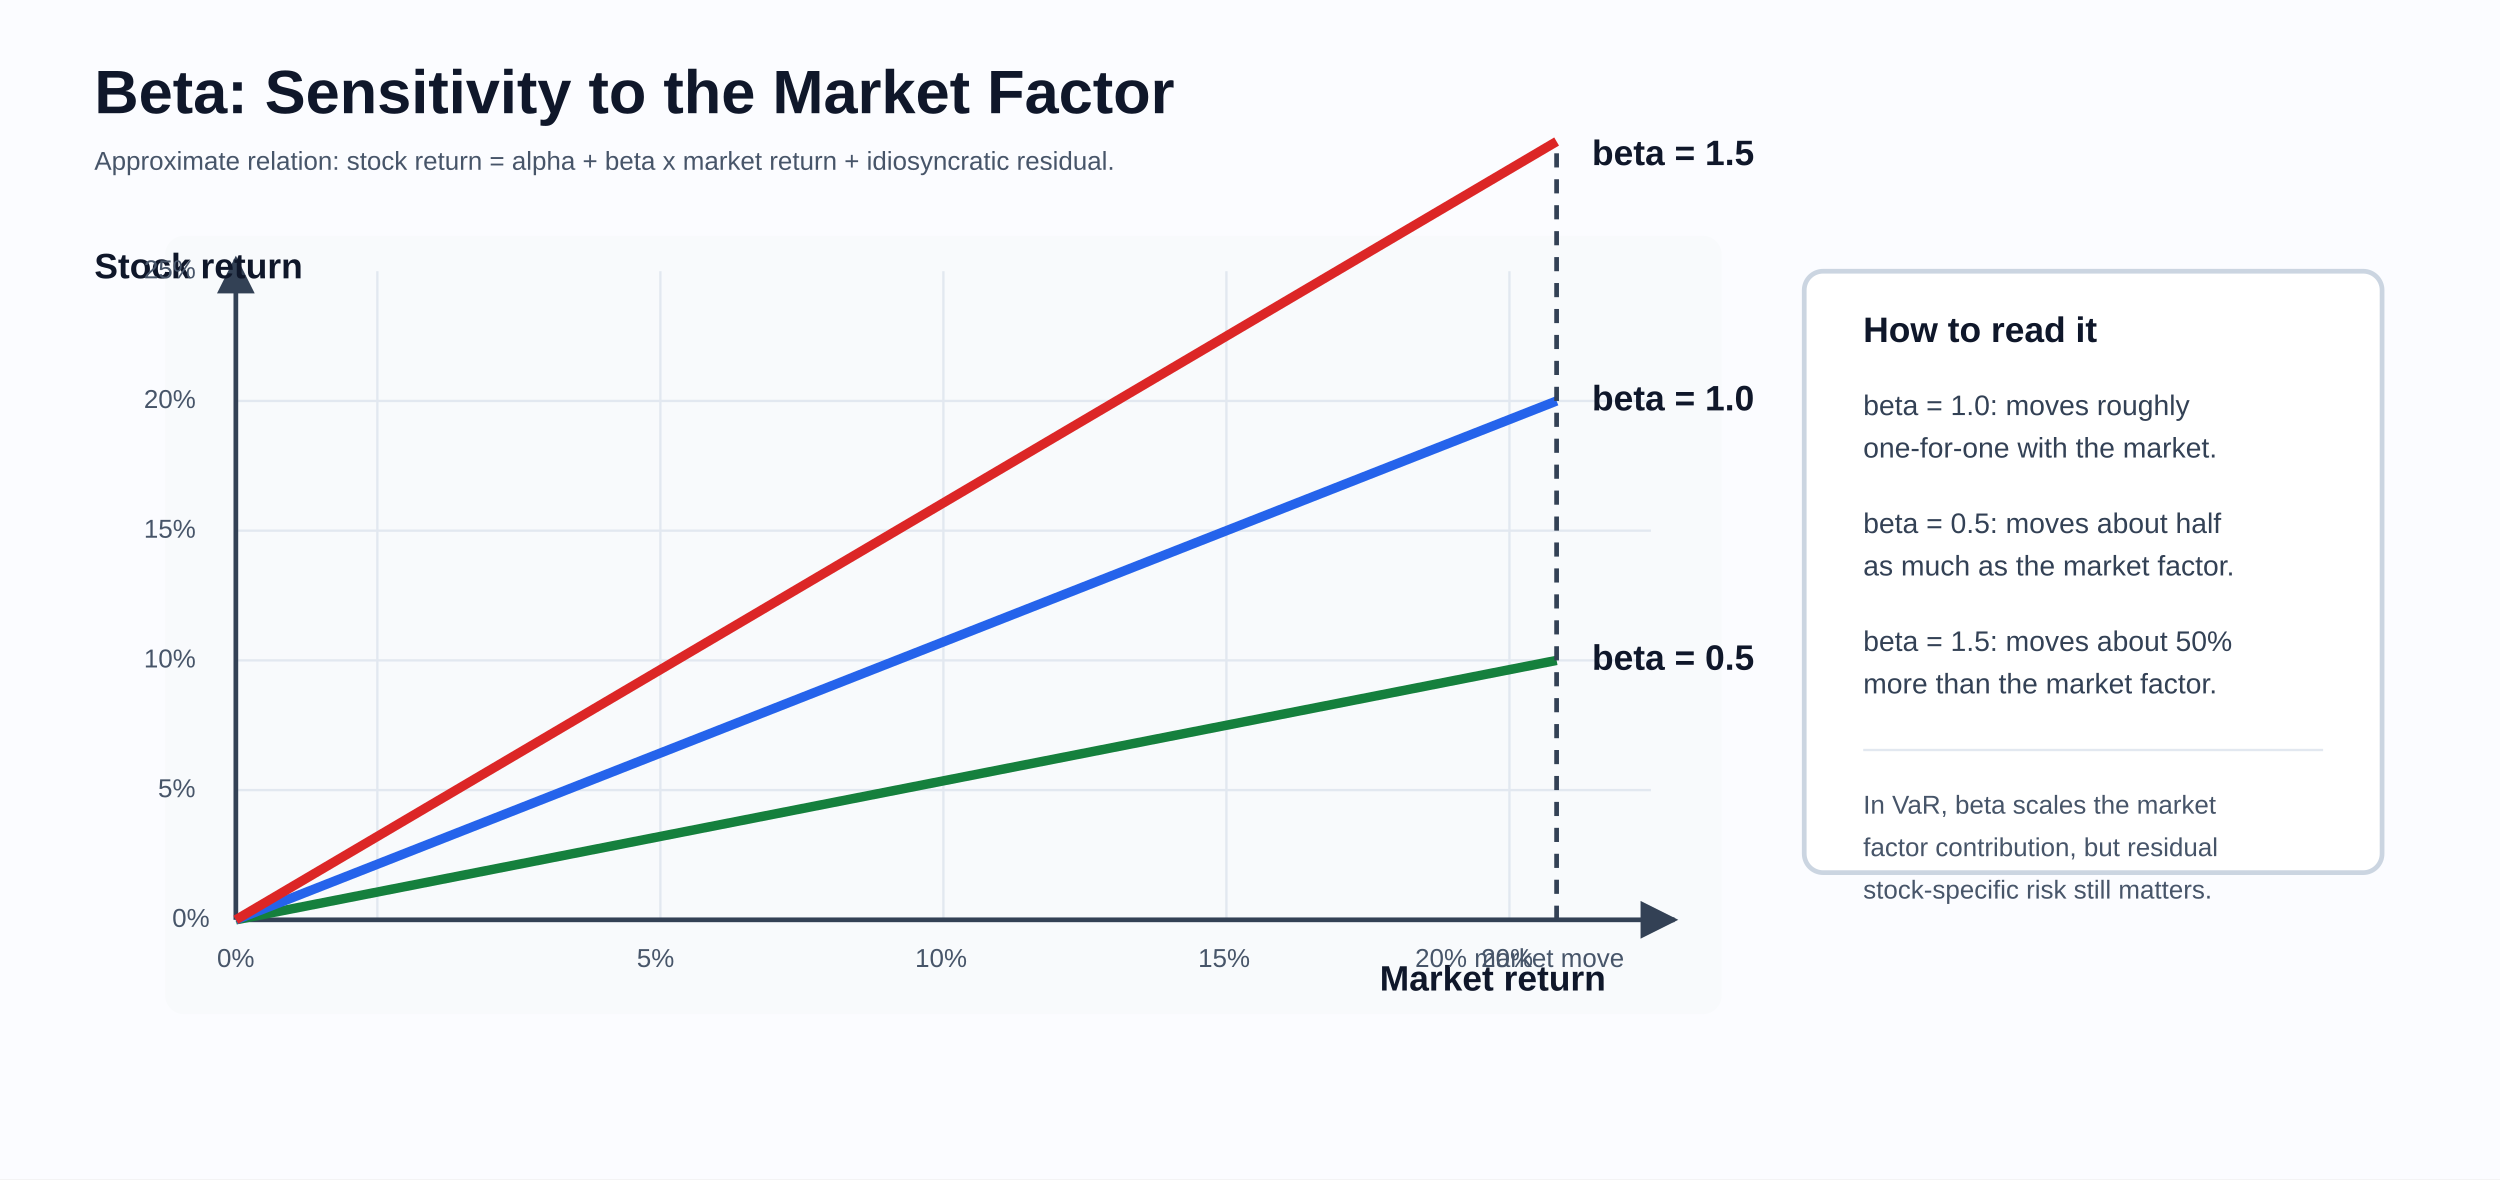
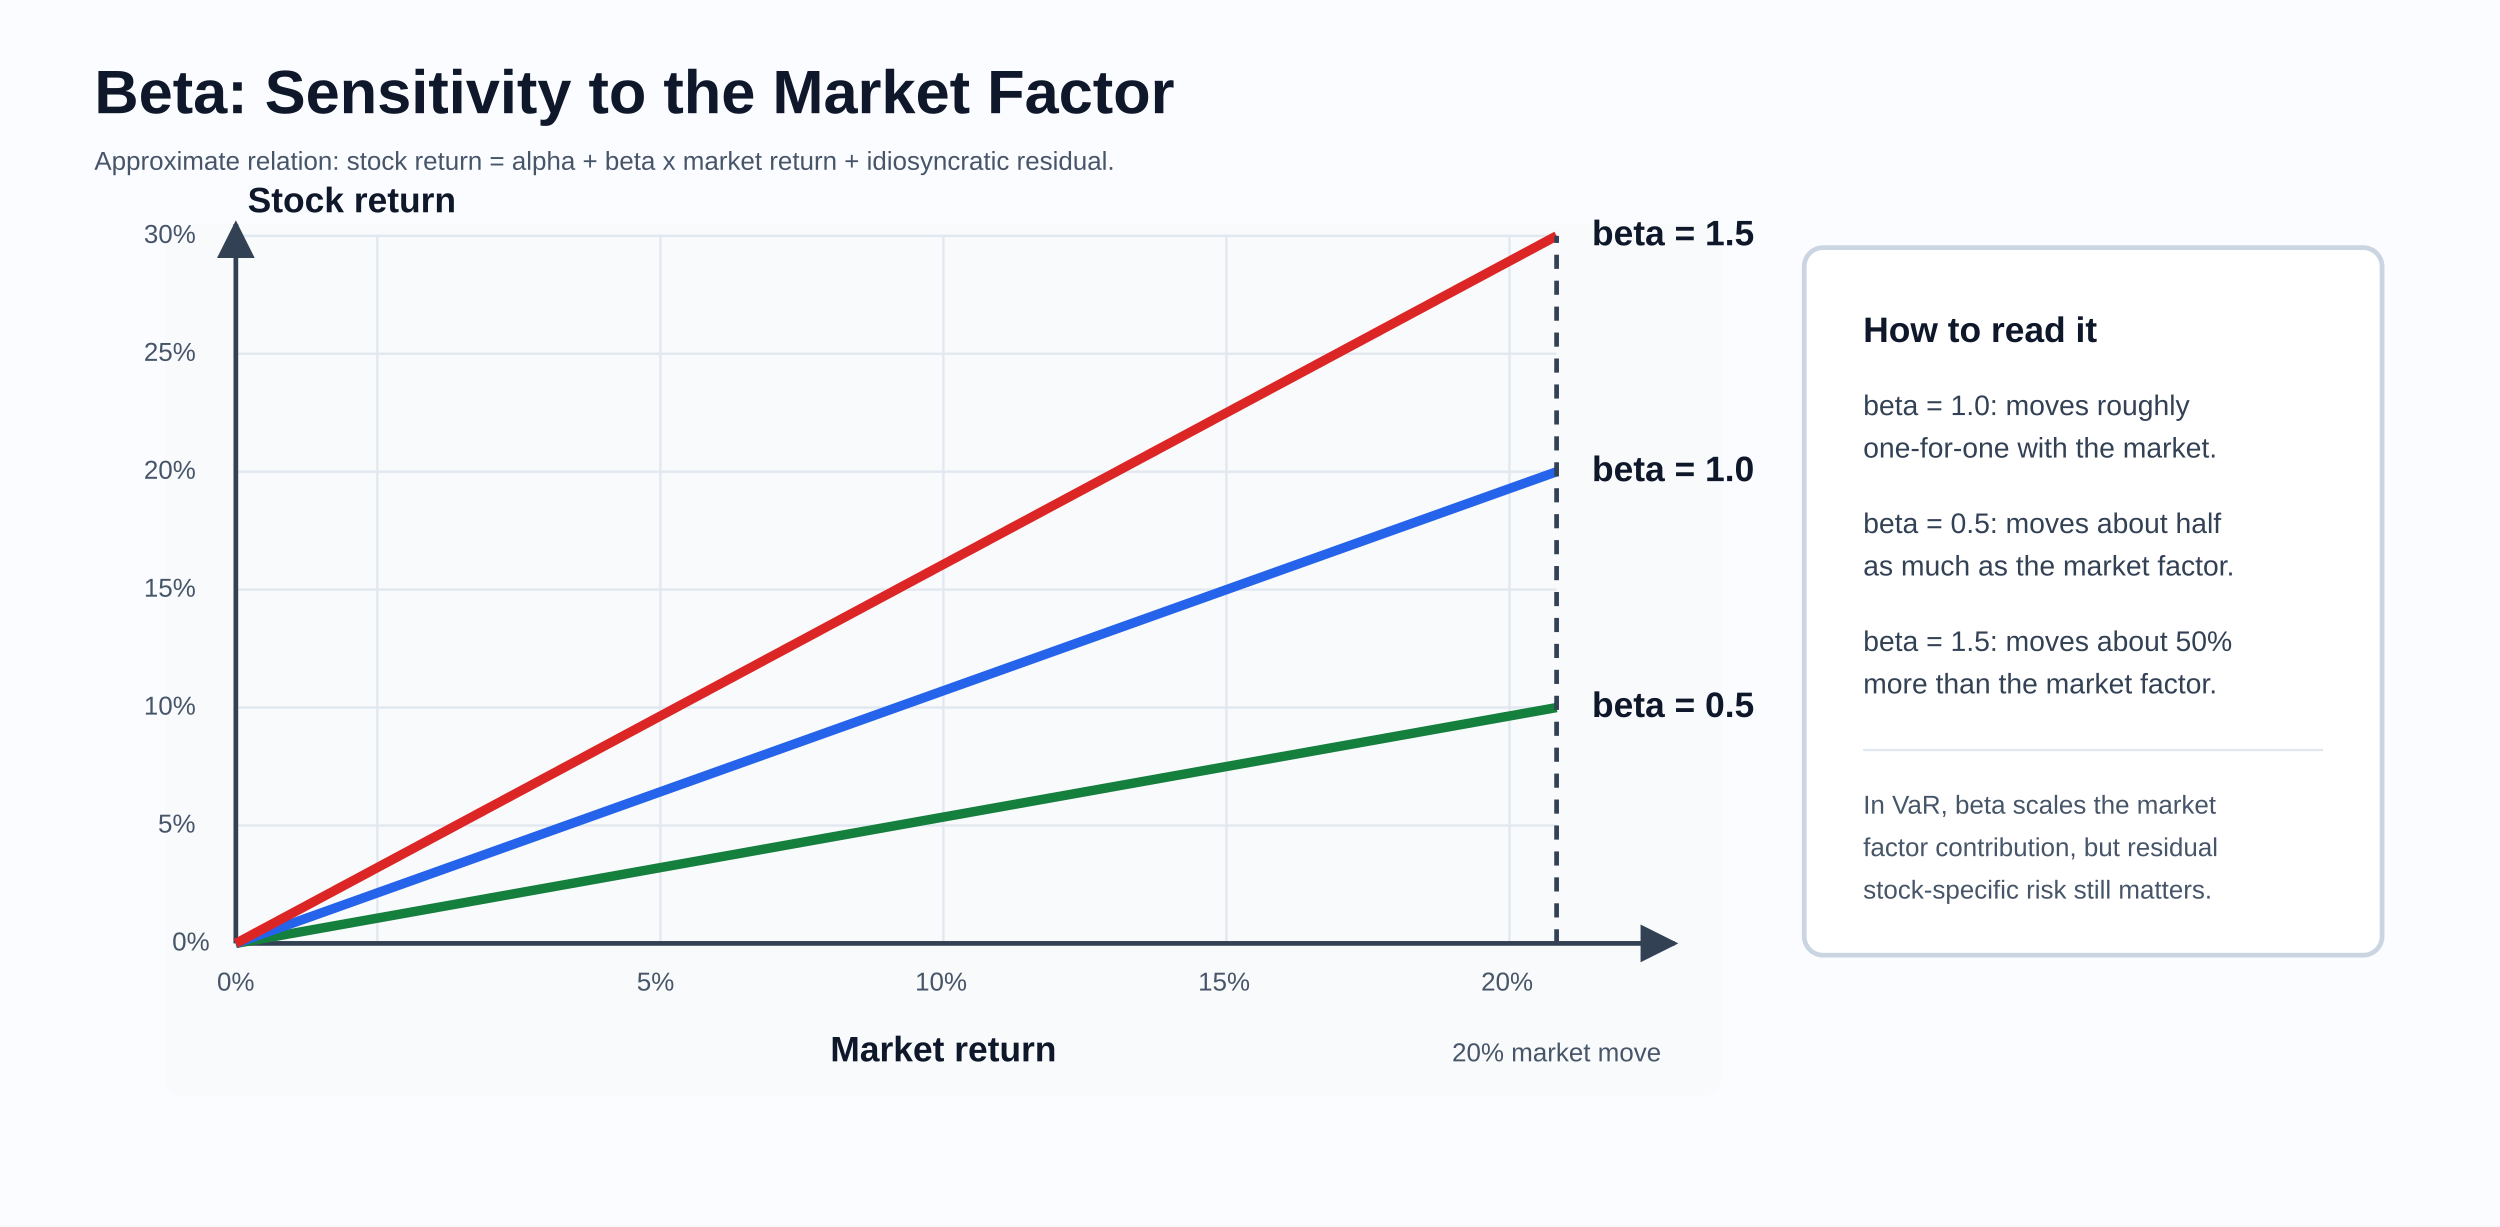
- <svg xmlns="http://www.w3.org/2000/svg" width="1060" height="500" viewBox="0 0 1060 500" role="img" aria-labelledby="title desc">
+ <svg xmlns="http://www.w3.org/2000/svg" width="1060" height="520" viewBox="0 0 1060 520" role="img" aria-labelledby="title desc">
  <defs>
    <style>
      .bg{fill:#fbfcff}.grid{stroke:#e2e8f0;stroke-width:1}.axis{stroke:#334155;stroke-width:2}.title{font:bold 26px Arial,sans-serif;fill:#0f172a}.h{font:bold 15px Arial,sans-serif;fill:#0f172a}.txt{font:12px Arial,sans-serif;fill:#334155}.small{font:11px Arial,sans-serif;fill:#475569}.b05{stroke:#15803d;stroke-width:4}.b10{stroke:#2563eb;stroke-width:4}.b15{stroke:#dc2626;stroke-width:4}.dash{stroke-dasharray:6 5}.note{fill:#fff;stroke:#cbd5e1;stroke-width:2}.soft{fill:#f8fafc}
    </style>
    <marker id="arrow" viewBox="0 0 10 10" refX="9" refY="5" markerWidth="8" markerHeight="8" orient="auto-start-reverse">
      <path d="M 0 0 L 10 5 L 0 10 z" fill="#334155" />
    </marker>
  </defs>
-   <rect class="bg" width="1060" height="500" />
+   <rect class="bg" width="1060" height="520" />
  <text class="title" x="40" y="48">Beta: Sensitivity to the Market Factor</text>
  <text class="small" x="40" y="72">Approximate relation: stock return = alpha + beta x market return + idiosyncratic residual.</text>
-   <rect class="soft" x="70" y="100" width="660" height="330" rx="8" />
-   <line class="grid" x1="160" y1="115" x2="160" y2="390" />
-   <line class="grid" x1="280" y1="115" x2="280" y2="390" />
-   <line class="grid" x1="400" y1="115" x2="400" y2="390" />
-   <line class="grid" x1="520" y1="115" x2="520" y2="390" />
-   <line class="grid" x1="640" y1="115" x2="640" y2="390" />
-   <line class="grid" x1="100" y1="335" x2="700" y2="335" />
-   <line class="grid" x1="100" y1="280" x2="700" y2="280" />
-   <line class="grid" x1="100" y1="225" x2="700" y2="225" />
-   <line class="grid" x1="100" y1="170" x2="700" y2="170" />
-   <line class="axis" x1="100" y1="390" x2="710" y2="390" marker-end="url(#arrow)" />
-   <line class="axis" x1="100" y1="390" x2="100" y2="110" marker-end="url(#arrow)" />
-   <text class="h" x="585" y="420">Market return</text>
-   <text class="h" x="40" y="118">Stock return</text>
-   <text class="small" x="92" y="410">0%</text>
-   <text class="small" x="270" y="410">5%</text>
-   <text class="small" x="388" y="410">10%</text>
-   <text class="small" x="508" y="410">15%</text>
-   <text class="small" x="628" y="410">20%</text>
-   <text class="small" x="73" y="393">0%</text>
-   <text class="small" x="67" y="338">5%</text>
-   <text class="small" x="61" y="283">10%</text>
-   <text class="small" x="61" y="228">15%</text>
-   <text class="small" x="61" y="173">20%</text>
-   <text class="small" x="61" y="118">25%</text>
-   <line class="b05" x1="100" y1="390" x2="660" y2="280" />
-   <line class="b10" x1="100" y1="390" x2="660" y2="170" />
-   <line class="b15" x1="100" y1="390" x2="660" y2="60" />
-   <line class="axis dash" x1="660" y1="390" x2="660" y2="60" />
-   <text class="h" x="675" y="284" fill="#15803d">beta = 0.5</text>
-   <text class="h" x="675" y="174" fill="#2563eb">beta = 1.0</text>
-   <text class="h" x="675" y="70" fill="#dc2626">beta = 1.5</text>
-   <text class="small" x="600" y="410">20% market move</text>
-   <rect class="note" x="765" y="115" width="245" height="255" rx="8" />
+   <rect class="soft" x="70" y="95" width="660" height="370" rx="8" />
+   <line class="grid" x1="160" y1="100" x2="160" y2="400" />
+   <line class="grid" x1="280" y1="100" x2="280" y2="400" />
+   <line class="grid" x1="400" y1="100" x2="400" y2="400" />
+   <line class="grid" x1="520" y1="100" x2="520" y2="400" />
+   <line class="grid" x1="640" y1="100" x2="640" y2="400" />
+   <line class="grid" x1="100" y1="350" x2="660" y2="350" />
+   <line class="grid" x1="100" y1="300" x2="660" y2="300" />
+   <line class="grid" x1="100" y1="250" x2="660" y2="250" />
+   <line class="grid" x1="100" y1="200" x2="660" y2="200" />
+   <line class="grid" x1="100" y1="150" x2="660" y2="150" />
+   <line class="grid" x1="100" y1="100" x2="660" y2="100" />
+   <line class="axis" x1="100" y1="400" x2="710" y2="400" marker-end="url(#arrow)" />
+   <line class="axis" x1="100" y1="400" x2="100" y2="95" marker-end="url(#arrow)" />
+   <text class="h" x="105" y="90">Stock return</text>
+   <text class="small" x="92" y="420">0%</text>
+   <text class="small" x="270" y="420">5%</text>
+   <text class="small" x="388" y="420">10%</text>
+   <text class="small" x="508" y="420">15%</text>
+   <text class="small" x="628" y="420">20%</text>
+   <text class="small" x="73" y="403">0%</text>
+   <text class="small" x="67" y="353">5%</text>
+   <text class="small" x="61" y="303">10%</text>
+   <text class="small" x="61" y="253">15%</text>
+   <text class="small" x="61" y="203">20%</text>
+   <text class="small" x="61" y="153">25%</text>
+   <text class="small" x="61" y="103">30%</text>
+   <line class="b05" x1="100" y1="400" x2="660" y2="300" />
+   <line class="b10" x1="100" y1="400" x2="660" y2="200" />
+   <line class="b15" x1="100" y1="400" x2="660" y2="100" />
+   <line class="axis dash" x1="660" y1="400" x2="660" y2="100" />
+   <text class="h" x="675" y="304" fill="#15803d">beta = 0.5</text>
+   <text class="h" x="675" y="204" fill="#2563eb">beta = 1.0</text>
+   <text class="h" x="675" y="104" fill="#dc2626">beta = 1.5</text>
+   <text class="h" x="400" y="450" text-anchor="middle">Market return</text>
+   <text class="small" x="660" y="450" text-anchor="middle">20% market move</text>
+   <rect class="note" x="765" y="105" width="245" height="300" rx="8" />
  <text class="h" x="790" y="145">How to read it</text>
  <text class="txt" x="790" y="176">beta = 1.0: moves roughly</text>
  <text class="txt" x="790" y="194">one-for-one with the market.</text>
  <text class="txt" x="790" y="226">beta = 0.5: moves about half</text>
  <text class="txt" x="790" y="244">as much as the market factor.</text>
  <text class="txt" x="790" y="276">beta = 1.5: moves about 50%</text>
  <text class="txt" x="790" y="294">more than the market factor.</text>
  <line class="grid" x1="790" y1="318" x2="985" y2="318" />
  <text class="small" x="790" y="345">In VaR, beta scales the market</text>
  <text class="small" x="790" y="363">factor contribution, but residual</text>
  <text class="small" x="790" y="381">stock-specific risk still matters.</text>
</svg>
